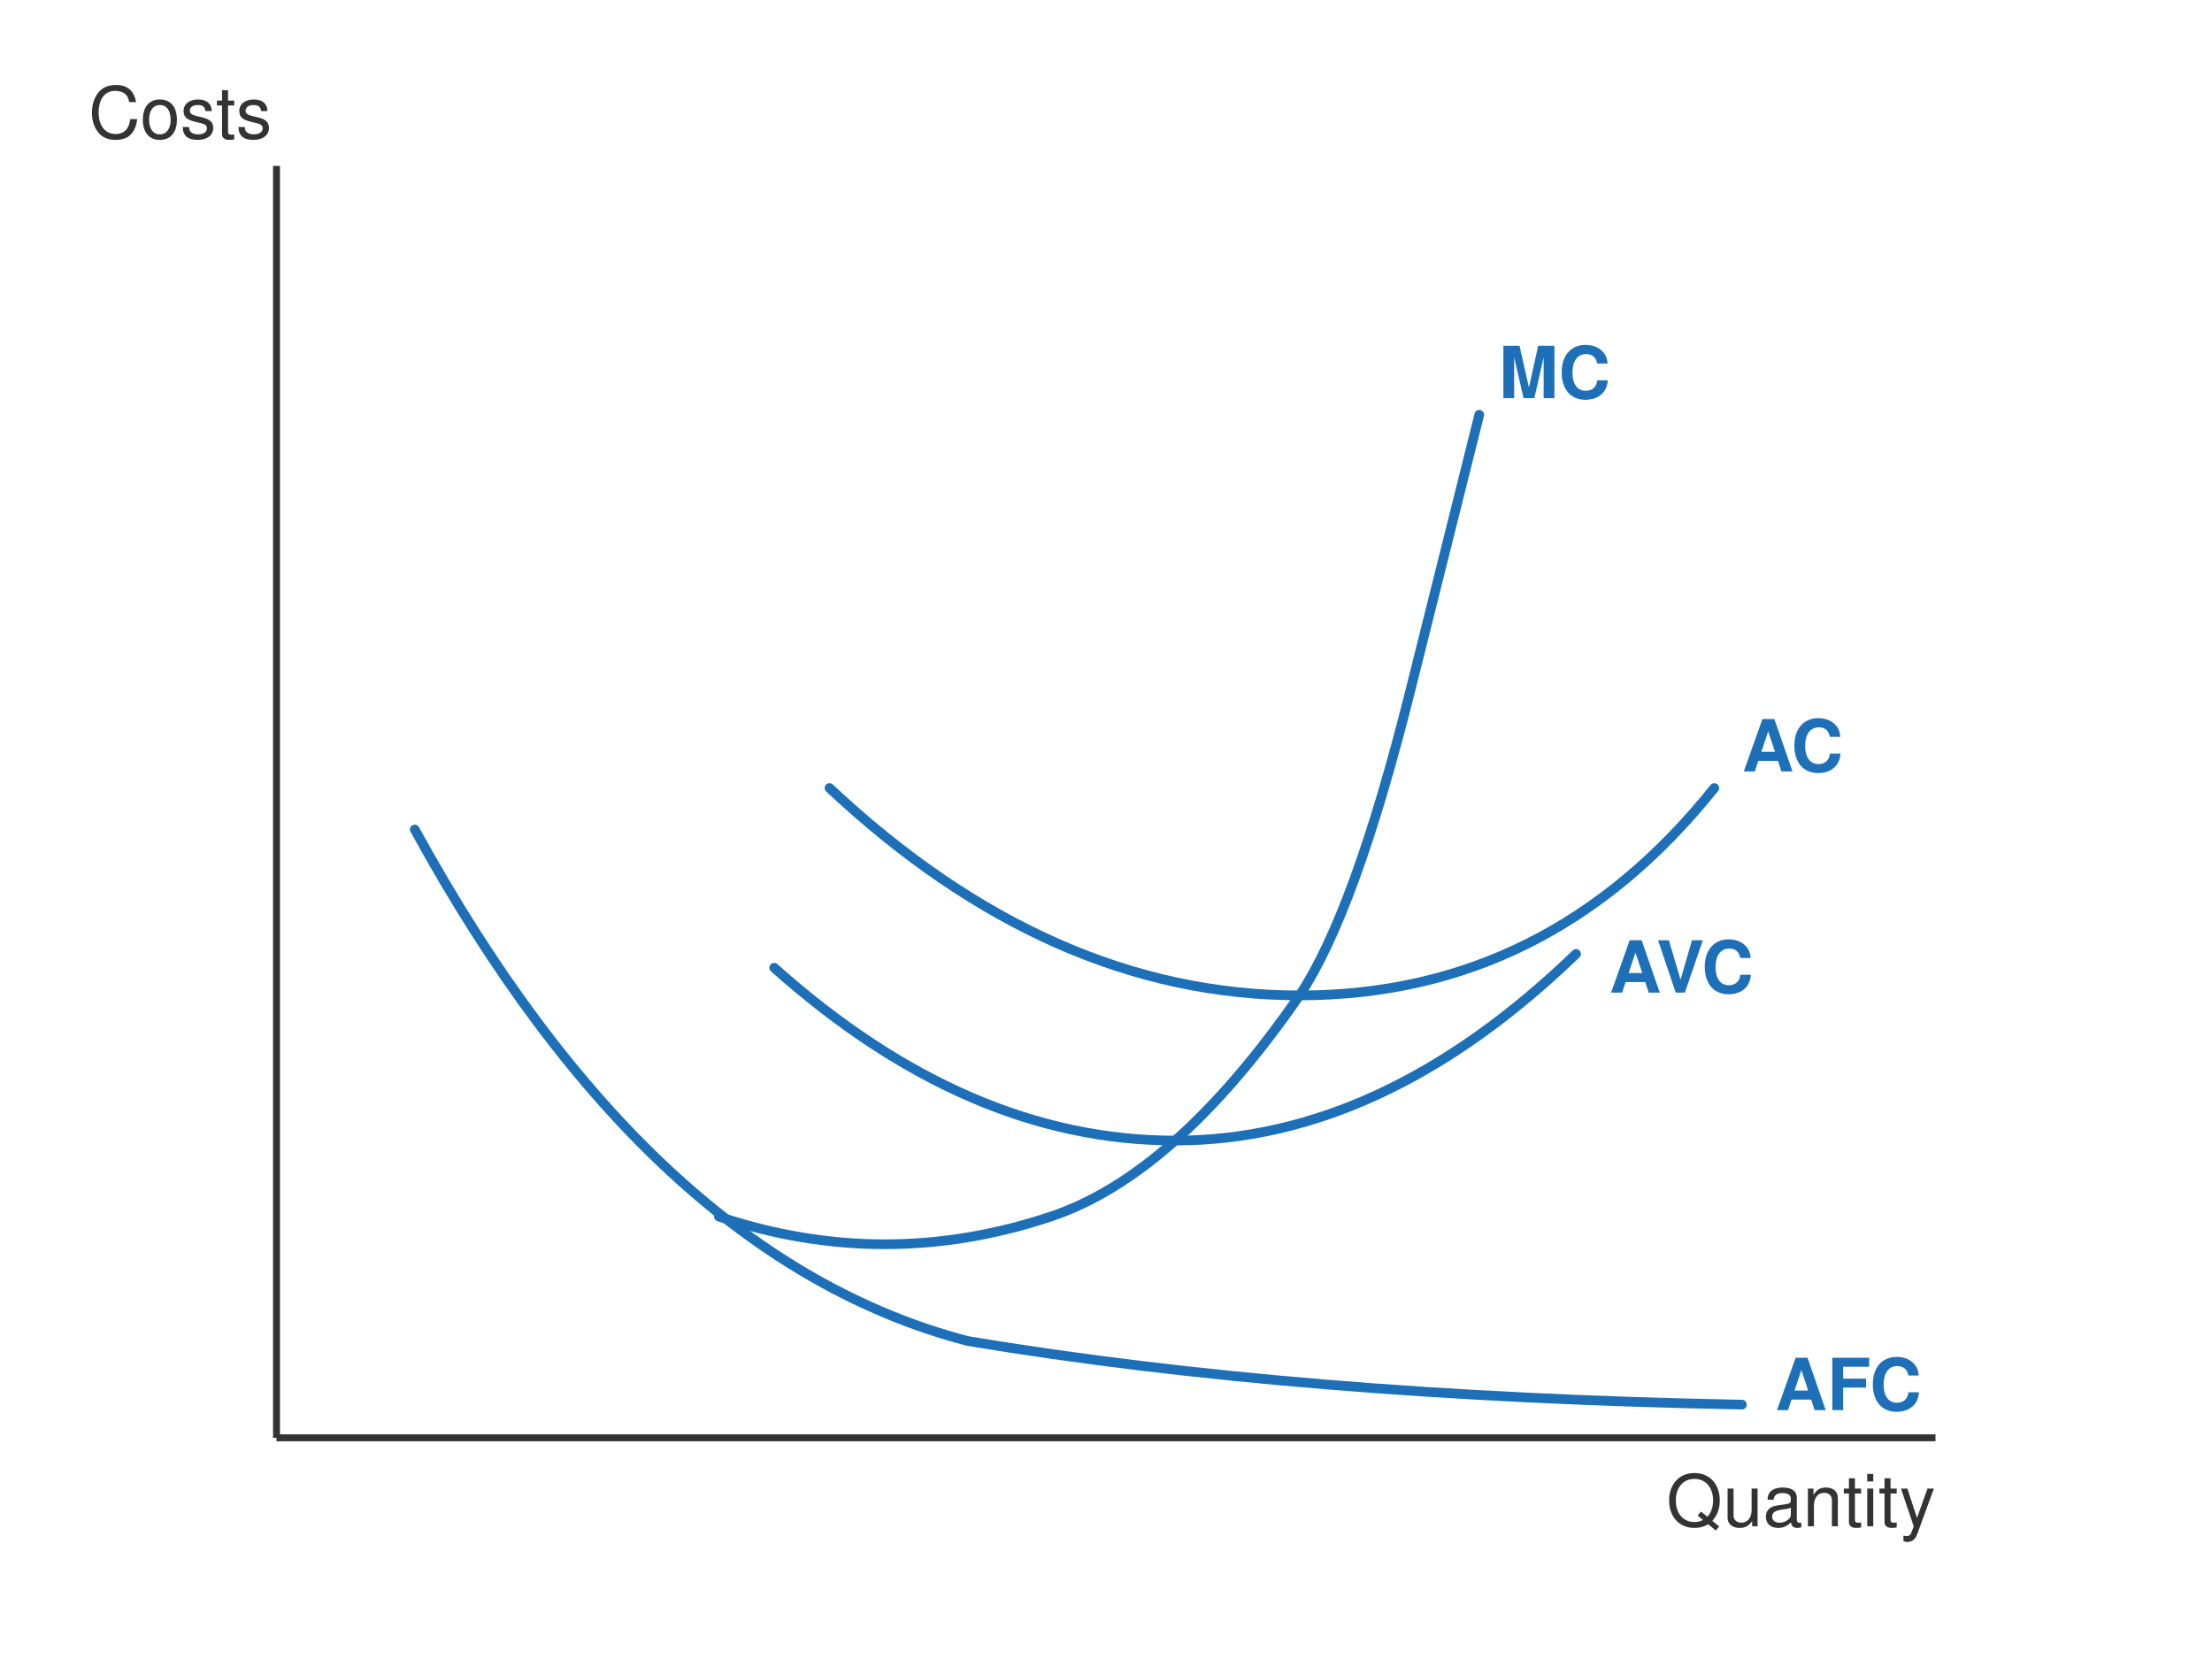
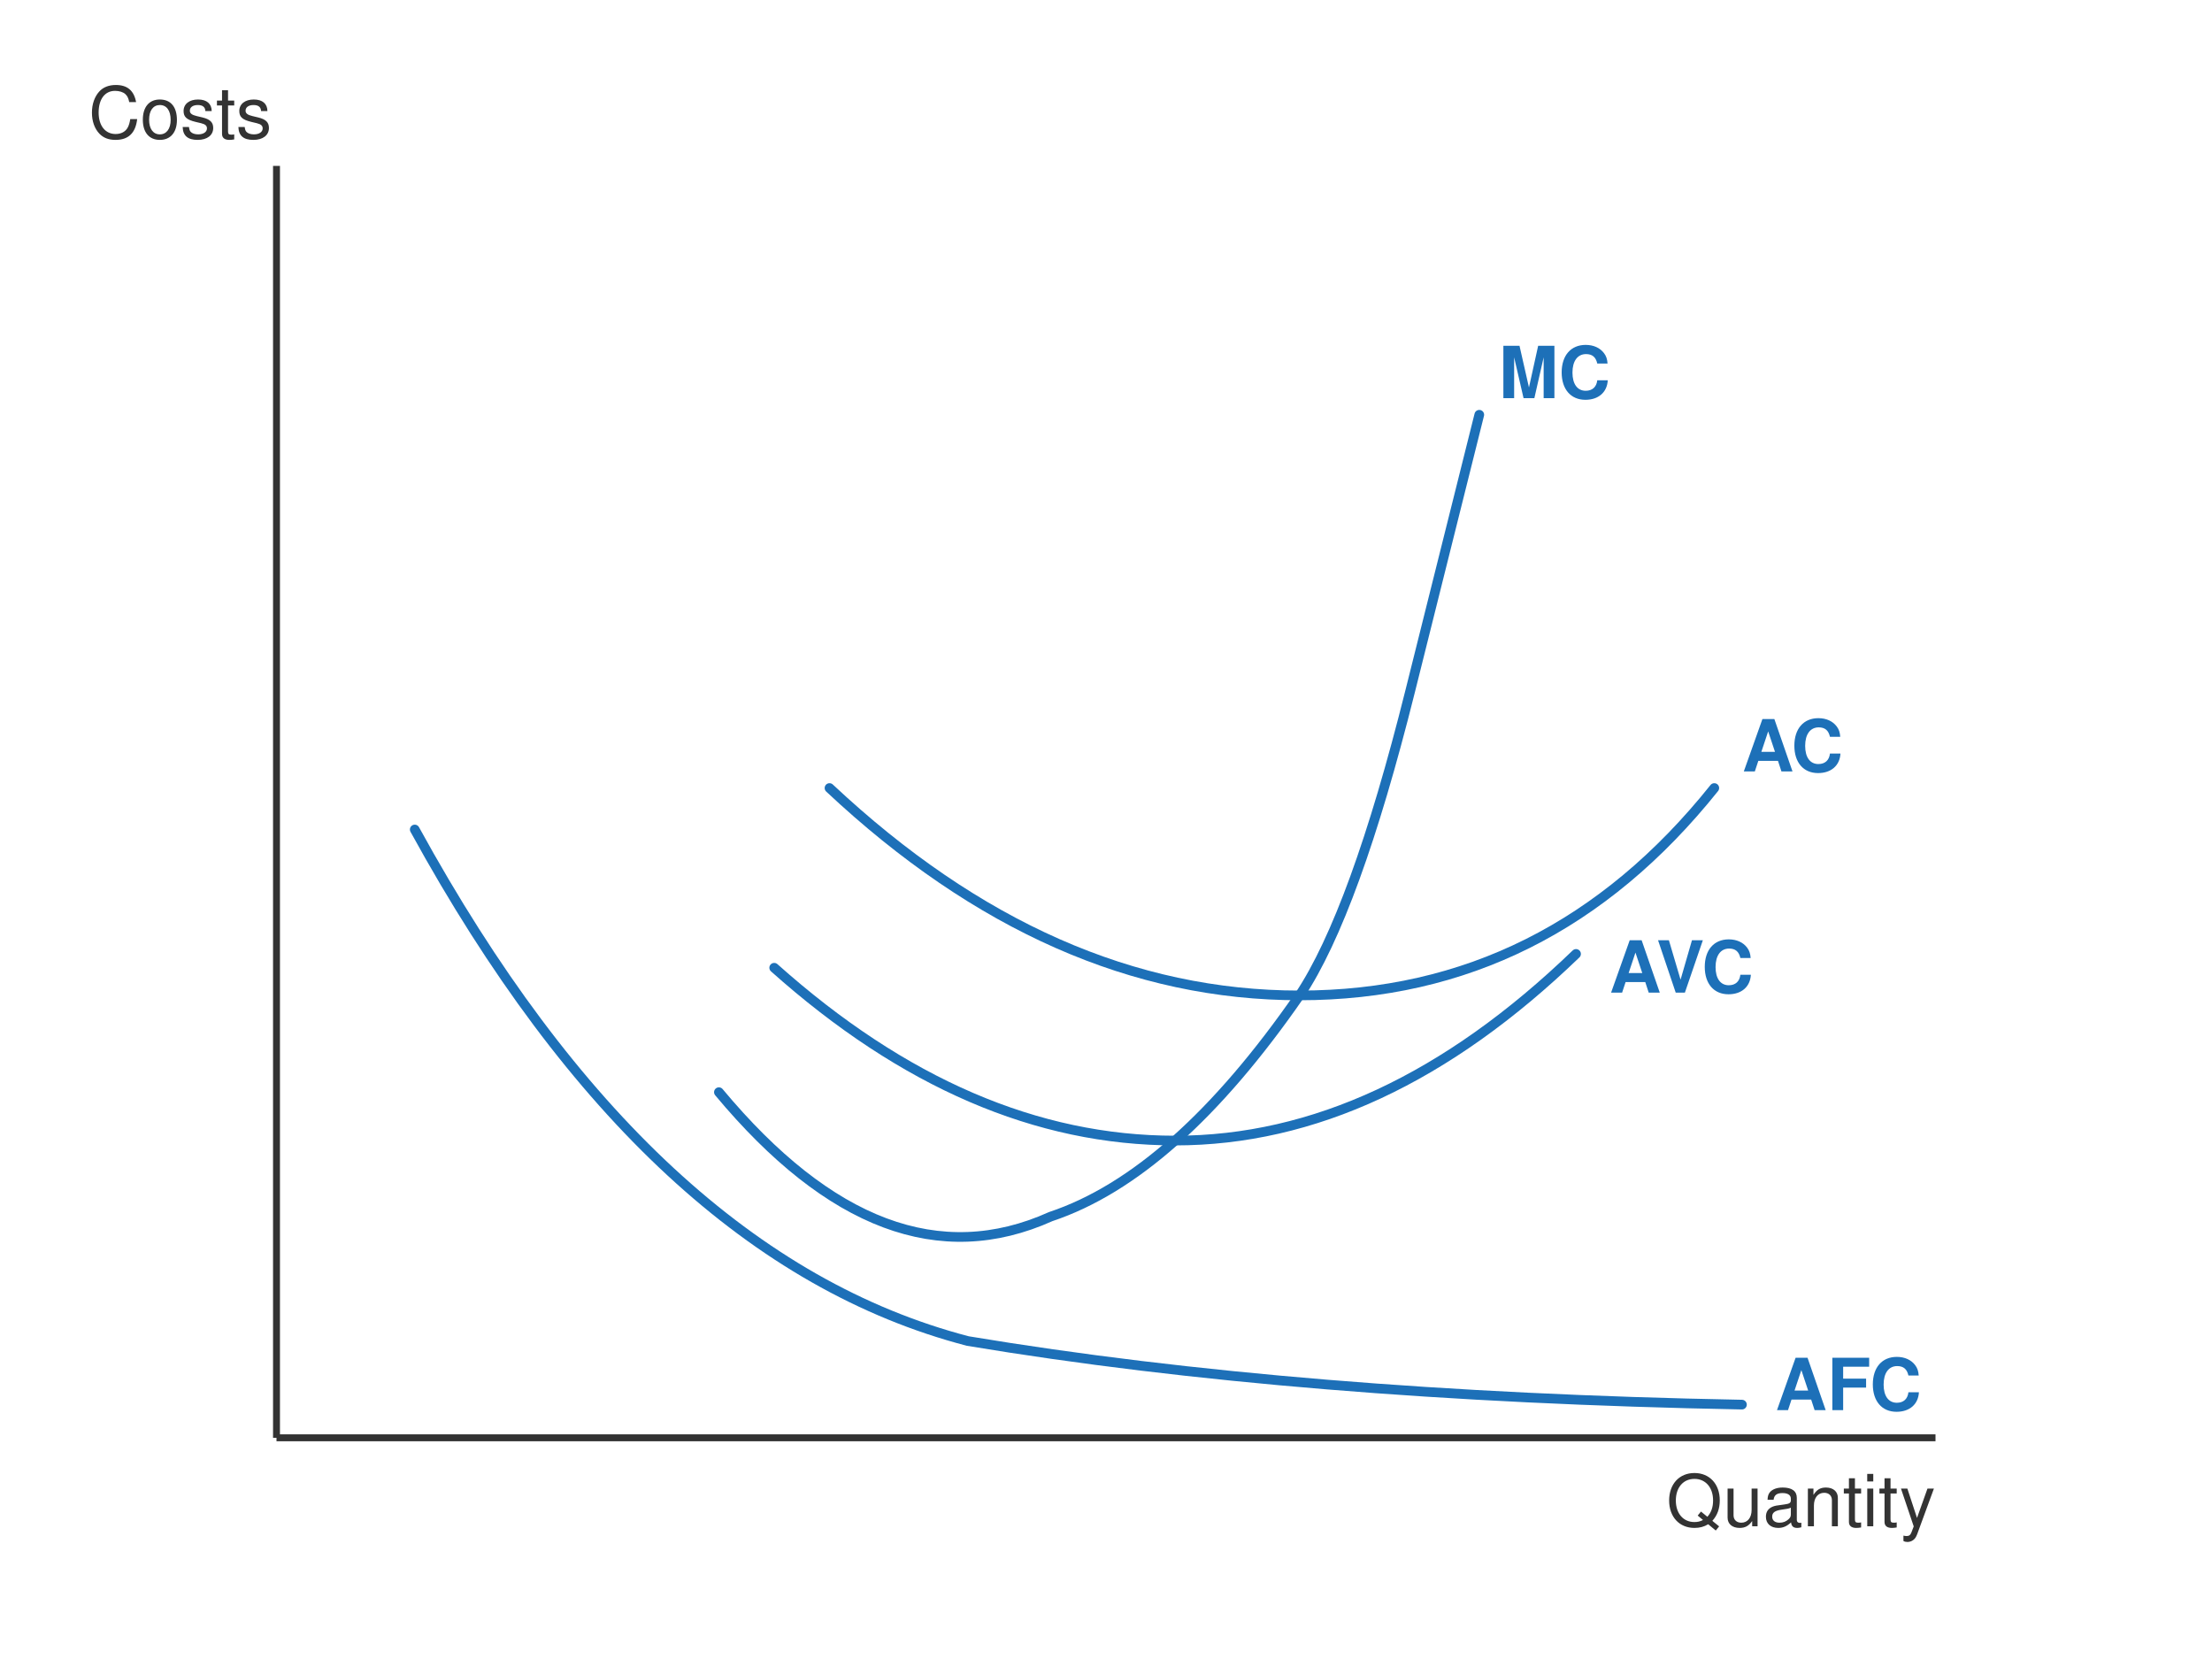
<svg xmlns="http://www.w3.org/2000/svg" viewBox="0 0 800 600" role="img" aria-labelledby="t d" font-family="Helvetica Neue, Helvetica, Arial, sans-serif">
  <line x1="100" y1="60" x2="100" y2="520" stroke="#333333" stroke-width="2.5" />
  <line x1="100" y1="520" x2="700" y2="520" stroke="#333333" stroke-width="2.5" />
  <text x="32" y="50" font-size="26" fill="#333333">Costs</text>
  <text x="700" y="552" font-size="26" fill="#333333" text-anchor="end">Quantity</text>
-   <path d="M 260,440 Q 320,460 380,440 Q 425,425 470,360 Q 490,330 510,250 Q 520,210 535,150" fill="none" stroke="#1d70b8" stroke-width="3.5" stroke-linecap="round" />
+   <path d="M 260,395 Q 320,467 380,440 Q 425,425 470,360 Q 490,330 510,250 Q 520,210 535,150" fill="none" stroke="#1d70b8" stroke-width="3.5" stroke-linecap="round" />
  <path d="M 300,285 Q 380,360 470,360 Q 560,360 620,285" fill="none" stroke="#1d70b8" stroke-width="3.5" stroke-linecap="round" />
  <path d="M 280,350 Q 350,412.5 425,412.5 Q 500,412.5 570,345" fill="none" stroke="#1d70b8" stroke-width="3.5" stroke-linecap="round" />
  <path d="M 150,300 Q 235,455 350,485 Q 470,505 630,508" fill="none" stroke="#1d70b8" stroke-width="3.5" stroke-linecap="round" />
  <text x="542" y="144" font-size="26" font-weight="700" fill="#1d70b8">MC</text>
  <text x="630" y="279" font-size="26" font-weight="700" fill="#1d70b8">AC</text>
  <text x="582" y="359" font-size="26" font-weight="700" fill="#1d70b8">AVC</text>
  <text x="642" y="510" font-size="26" font-weight="700" fill="#1d70b8">AFC</text>
</svg>
